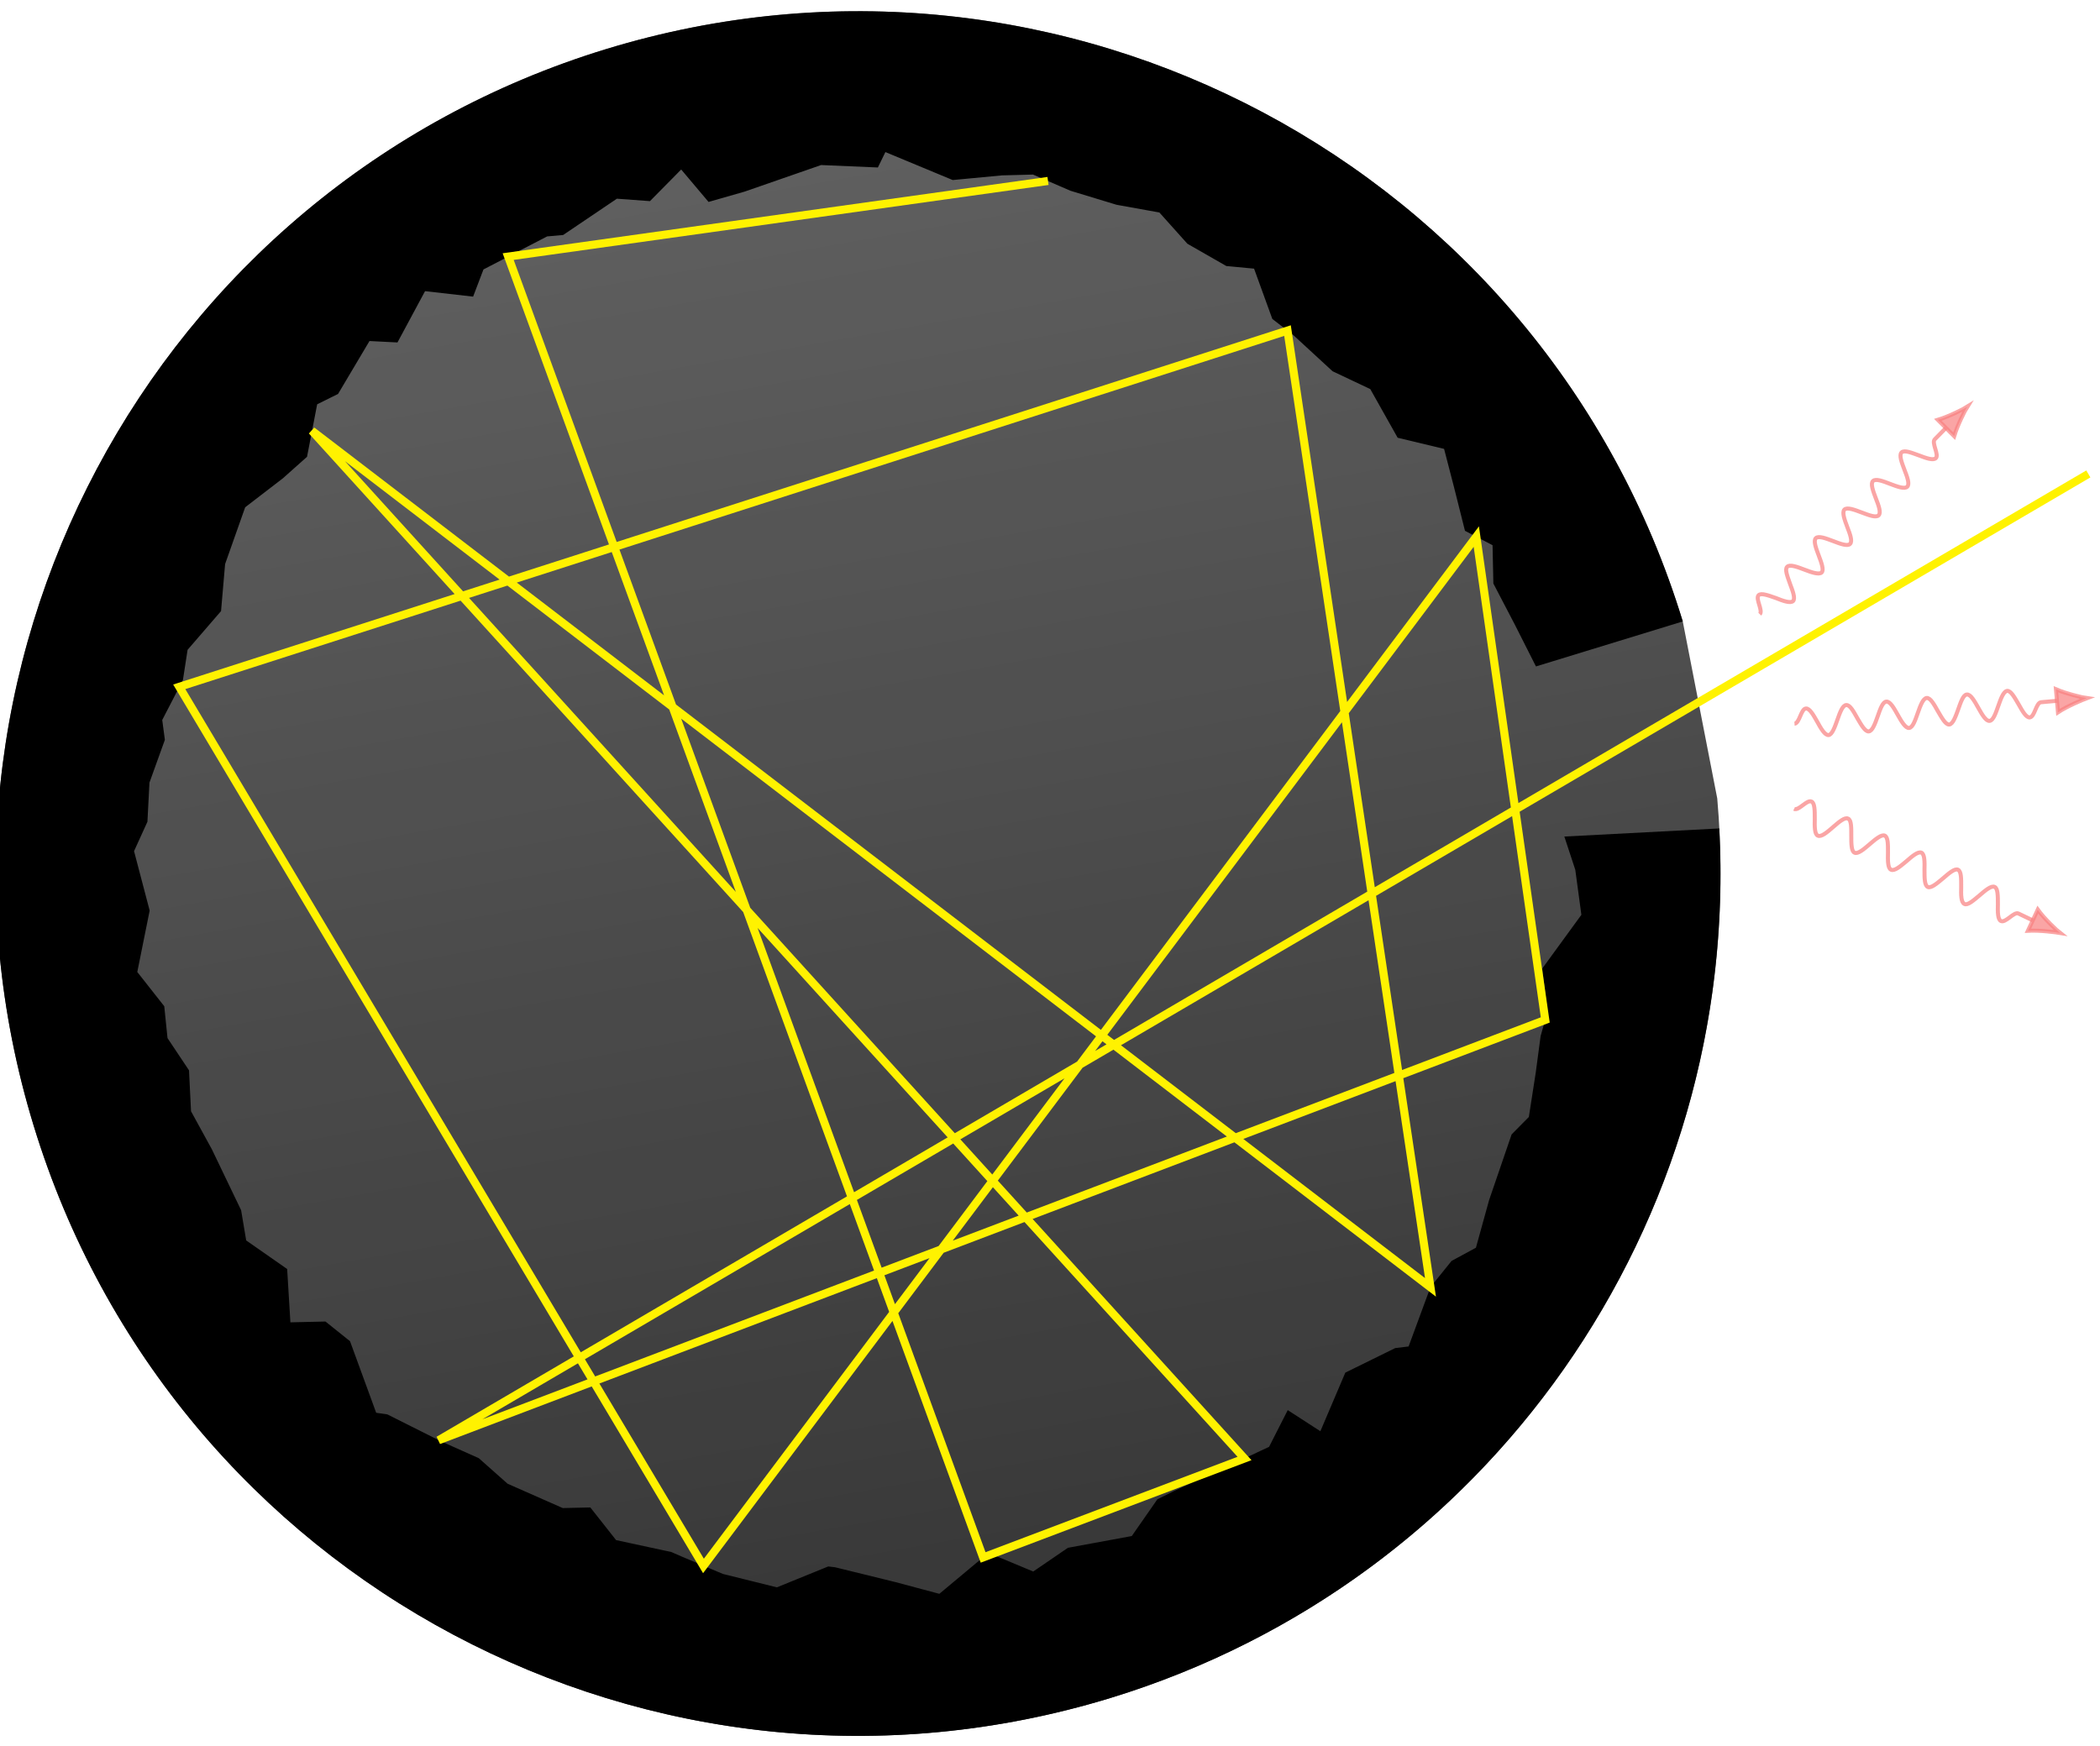
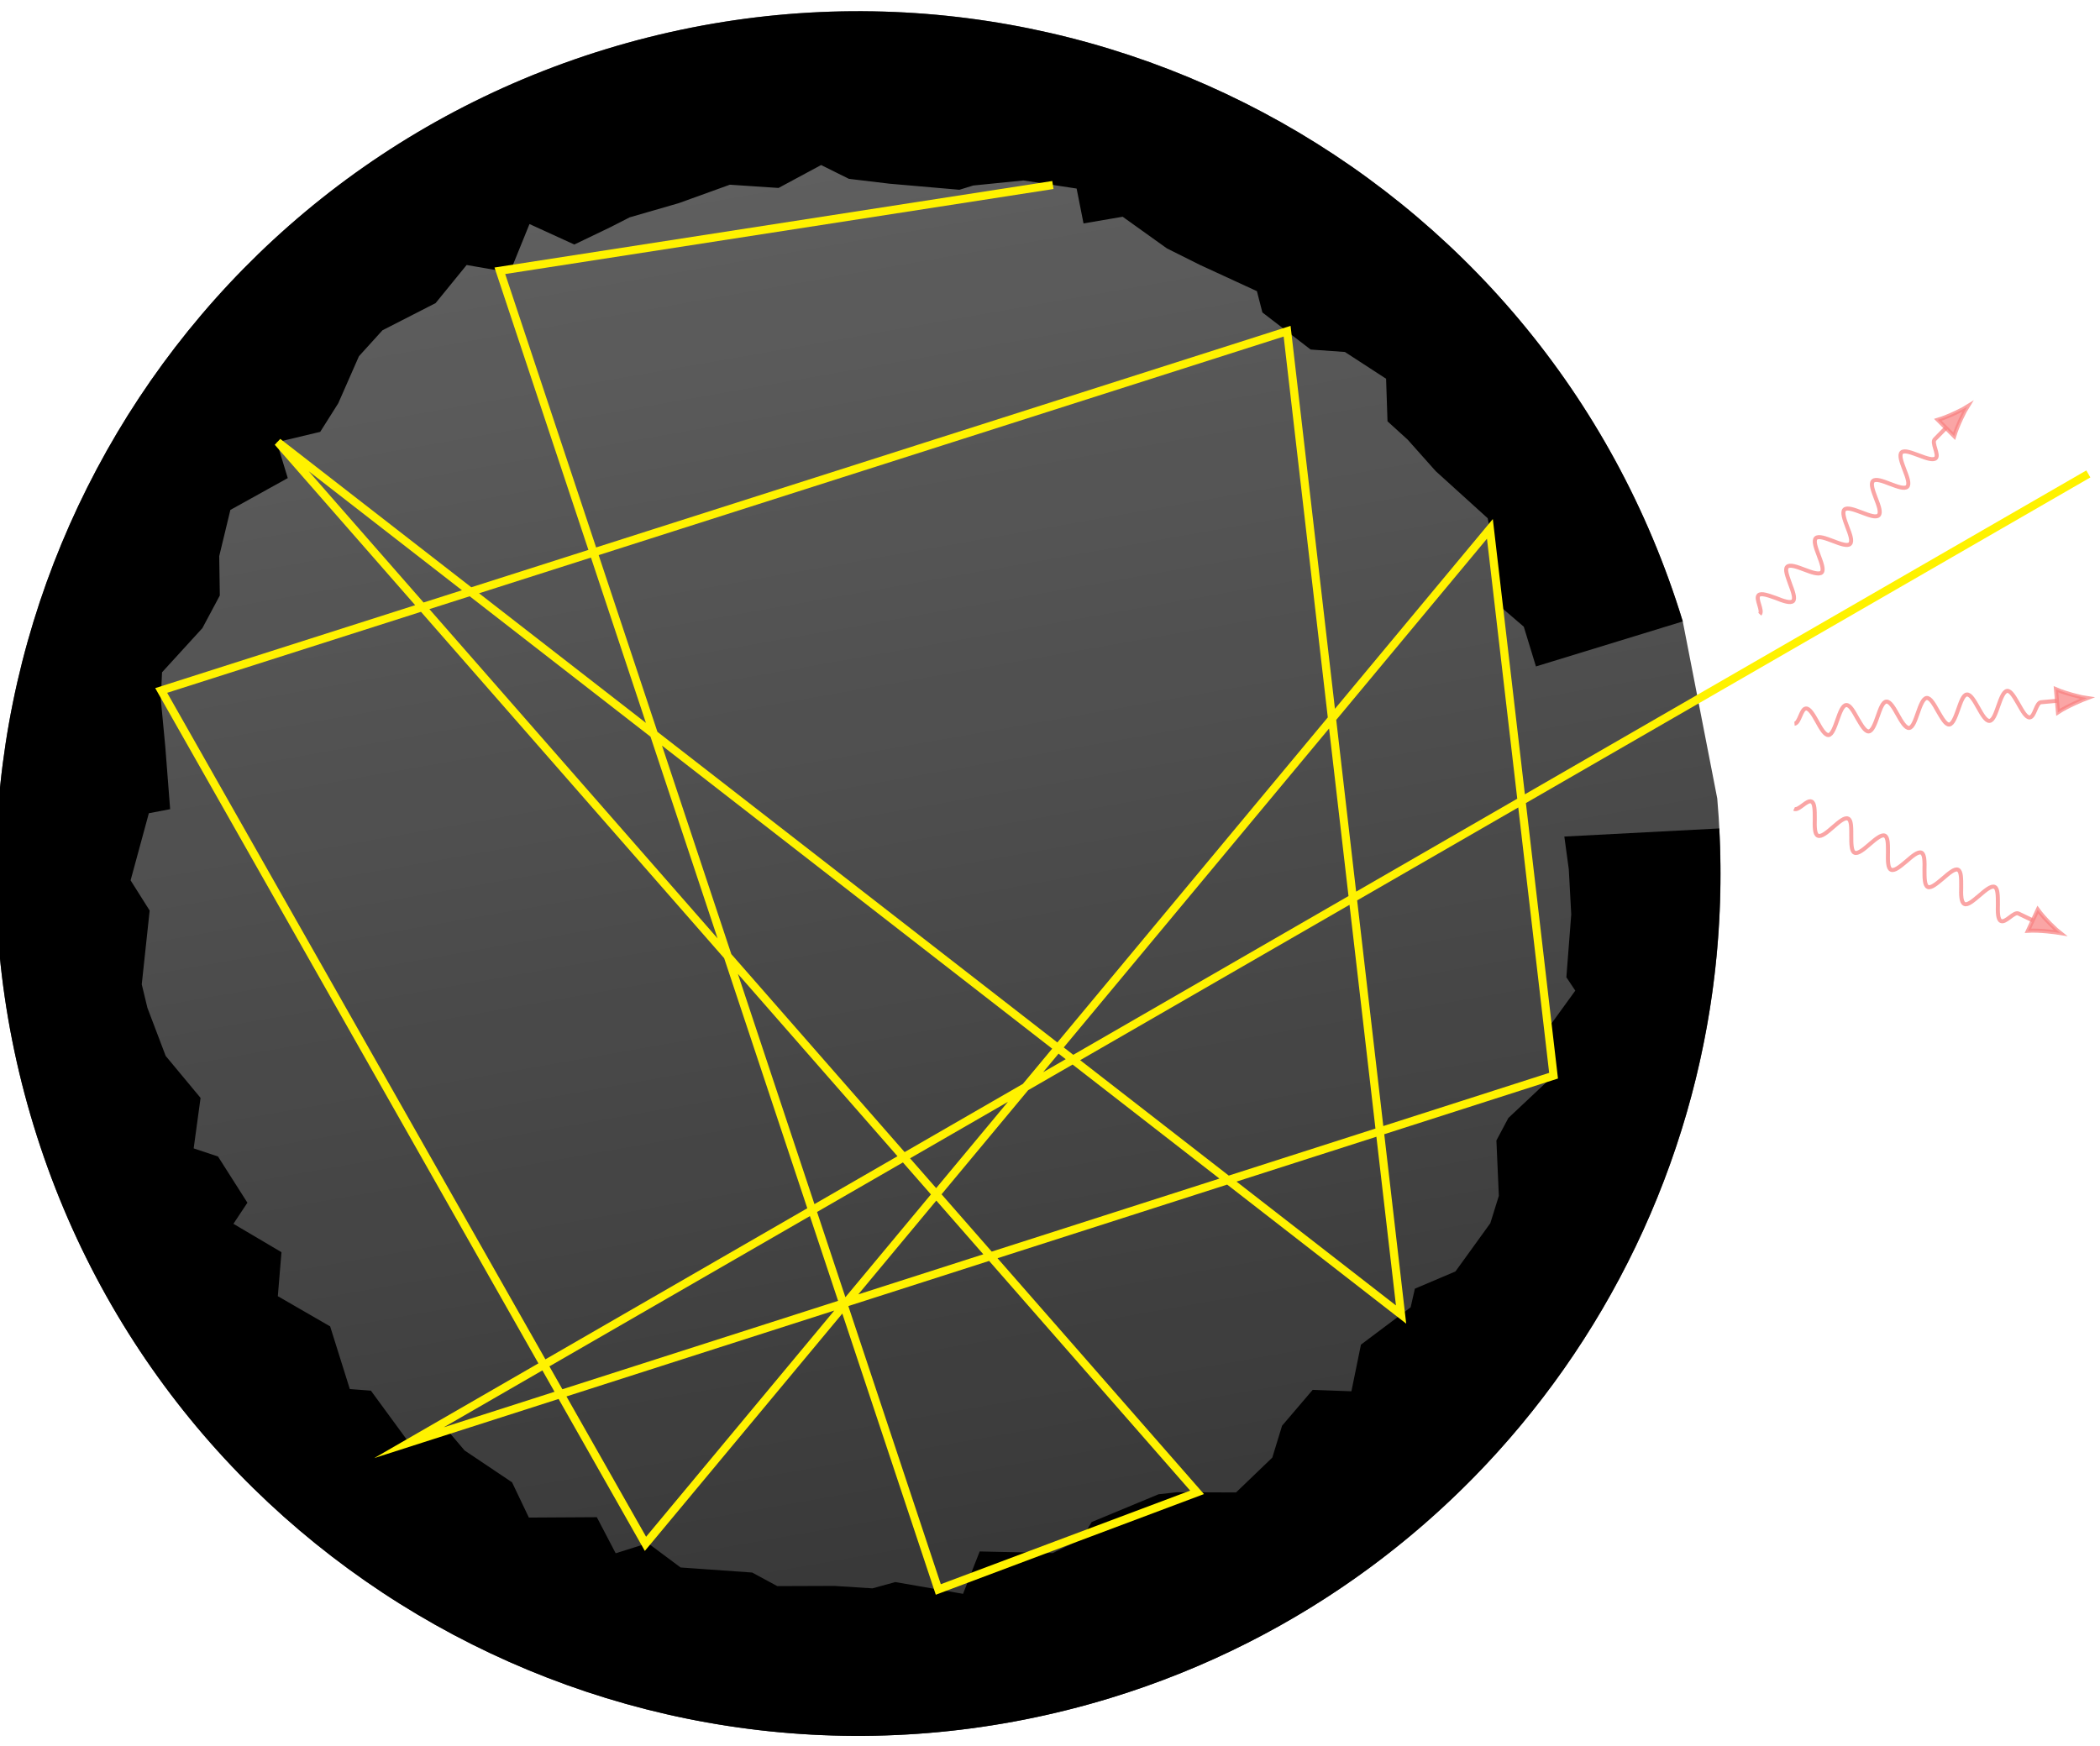
<svg xmlns="http://www.w3.org/2000/svg" width="103.554pt" height="86.086pt" viewBox="0 0 103.554 86.086" version="1.2">
  <defs>
    <clipPath id="clip1">
      <path d="M0 0l85 0l0 85.63l-85 0zM0 0" />
    </clipPath>
    <clipPath id="clip2">
      <path d="M 82.98 30.65 C 76.12 8.2 52.34 -4.44 29.89 2.42 C 7.43 9.29 -5.21 33.06 1.66 55.52 C 8.52 77.97 32.29 90.61 54.75 83.75 C 73.95 77.88 86.43 59.38 84.68 39.38" />
    </clipPath>
    <clipPath id="clip3">
      <path d="M-33.31 151.59l180.49-31.82l-32.65-185.19l-180.5 31.82zM-33.31 151.59" />
    </clipPath>
    <linearGradient id="linear0" gradientUnits="userSpaceOnUse" x1="0" y1="23.489" x2="0" y2="76.574" gradientTransform="matrix(1.804988,-0.318267,-0.32654,-1.851905,-33.31373,151.5936)">
      <stop offset="0" style="stop-color:rgb(20%,20%,20%);stop-opacity:1;" />
      <stop offset=".031" style="stop-color:rgb(20%,20%,20%);stop-opacity:1;" />
      <stop offset=".047" style="stop-color:rgb(20.2%,20.2%,20.2%);stop-opacity:1;" />
      <stop offset=".062" style="stop-color:rgb(20.6%,20.6%,20.6%);stop-opacity:1;" />
      <stop offset=".078" style="stop-color:rgb(20.9%,20.9%,20.9%);stop-opacity:1;" />
      <stop offset=".094" style="stop-color:rgb(21.2%,21.2%,21.2%);stop-opacity:1;" />
      <stop offset=".109" style="stop-color:rgb(21.5%,21.5%,21.5%);stop-opacity:1;" />
      <stop offset=".125" style="stop-color:rgb(21.9%,21.9%,21.9%);stop-opacity:1;" />
      <stop offset=".141" style="stop-color:rgb(22.2%,22.2%,22.2%);stop-opacity:1;" />
      <stop offset=".156" style="stop-color:rgb(22.5%,22.5%,22.5%);stop-opacity:1;" />
      <stop offset=".172" style="stop-color:rgb(22.9%,22.9%,22.9%);stop-opacity:1;" />
      <stop offset=".188" style="stop-color:rgb(23.2%,23.2%,23.2%);stop-opacity:1;" />
      <stop offset=".203" style="stop-color:rgb(23.5%,23.5%,23.5%);stop-opacity:1;" />
      <stop offset=".219" style="stop-color:rgb(23.9%,23.9%,23.9%);stop-opacity:1;" />
      <stop offset=".234" style="stop-color:rgb(24.2%,24.2%,24.2%);stop-opacity:1;" />
      <stop offset=".25" style="stop-color:rgb(24.5%,24.5%,24.5%);stop-opacity:1;" />
      <stop offset=".266" style="stop-color:rgb(24.9%,24.9%,24.9%);stop-opacity:1;" />
      <stop offset=".281" style="stop-color:rgb(25.2%,25.2%,25.2%);stop-opacity:1;" />
      <stop offset=".297" style="stop-color:rgb(25.5%,25.5%,25.5%);stop-opacity:1;" />
      <stop offset=".312" style="stop-color:rgb(25.9%,25.9%,25.9%);stop-opacity:1;" />
      <stop offset=".328" style="stop-color:rgb(26.2%,26.2%,26.2%);stop-opacity:1;" />
      <stop offset=".344" style="stop-color:rgb(26.5%,26.5%,26.5%);stop-opacity:1;" />
      <stop offset=".359" style="stop-color:rgb(26.9%,26.9%,26.9%);stop-opacity:1;" />
      <stop offset=".375" style="stop-color:rgb(27.2%,27.2%,27.2%);stop-opacity:1;" />
      <stop offset=".391" style="stop-color:rgb(27.5%,27.5%,27.5%);stop-opacity:1;" />
      <stop offset=".406" style="stop-color:rgb(27.9%,27.9%,27.9%);stop-opacity:1;" />
      <stop offset=".422" style="stop-color:rgb(28.2%,28.2%,28.2%);stop-opacity:1;" />
      <stop offset=".438" style="stop-color:rgb(28.5%,28.5%,28.5%);stop-opacity:1;" />
      <stop offset=".453" style="stop-color:rgb(28.8%,28.8%,28.8%);stop-opacity:1;" />
      <stop offset=".469" style="stop-color:rgb(29.2%,29.2%,29.2%);stop-opacity:1;" />
      <stop offset=".484" style="stop-color:rgb(29.5%,29.5%,29.5%);stop-opacity:1;" />
      <stop offset=".5" style="stop-color:rgb(29.8%,29.8%,29.8%);stop-opacity:1;" />
      <stop offset=".516" style="stop-color:rgb(30.2%,30.2%,30.2%);stop-opacity:1;" />
      <stop offset=".531" style="stop-color:rgb(30.5%,30.5%,30.5%);stop-opacity:1;" />
      <stop offset=".547" style="stop-color:rgb(30.8%,30.8%,30.8%);stop-opacity:1;" />
      <stop offset=".562" style="stop-color:rgb(31.2%,31.2%,31.2%);stop-opacity:1;" />
      <stop offset=".578" style="stop-color:rgb(31.5%,31.5%,31.5%);stop-opacity:1;" />
      <stop offset=".594" style="stop-color:rgb(31.8%,31.8%,31.8%);stop-opacity:1;" />
      <stop offset=".609" style="stop-color:rgb(32.2%,32.2%,32.2%);stop-opacity:1;" />
      <stop offset=".625" style="stop-color:rgb(32.5%,32.5%,32.5%);stop-opacity:1;" />
      <stop offset=".641" style="stop-color:rgb(32.8%,32.8%,32.8%);stop-opacity:1;" />
      <stop offset=".656" style="stop-color:rgb(33.2%,33.2%,33.2%);stop-opacity:1;" />
      <stop offset=".672" style="stop-color:rgb(33.5%,33.5%,33.5%);stop-opacity:1;" />
      <stop offset=".688" style="stop-color:rgb(33.8%,33.8%,33.8%);stop-opacity:1;" />
      <stop offset=".703" style="stop-color:rgb(34.2%,34.2%,34.2%);stop-opacity:1;" />
      <stop offset=".719" style="stop-color:rgb(34.5%,34.5%,34.5%);stop-opacity:1;" />
      <stop offset=".734" style="stop-color:rgb(34.8%,34.8%,34.8%);stop-opacity:1;" />
      <stop offset=".75" style="stop-color:rgb(35.2%,35.2%,35.2%);stop-opacity:1;" />
      <stop offset=".766" style="stop-color:rgb(35.5%,35.5%,35.5%);stop-opacity:1;" />
      <stop offset=".781" style="stop-color:rgb(35.8%,35.8%,35.8%);stop-opacity:1;" />
      <stop offset=".797" style="stop-color:rgb(36.1%,36.1%,36.1%);stop-opacity:1;" />
      <stop offset=".812" style="stop-color:rgb(36.5%,36.5%,36.5%);stop-opacity:1;" />
      <stop offset=".828" style="stop-color:rgb(36.8%,36.8%,36.8%);stop-opacity:1;" />
      <stop offset=".844" style="stop-color:rgb(37.1%,37.1%,37.1%);stop-opacity:1;" />
      <stop offset=".859" style="stop-color:rgb(37.5%,37.5%,37.5%);stop-opacity:1;" />
      <stop offset=".875" style="stop-color:rgb(37.8%,37.8%,37.8%);stop-opacity:1;" />
      <stop offset=".891" style="stop-color:rgb(38.1%,38.1%,38.1%);stop-opacity:1;" />
      <stop offset=".906" style="stop-color:rgb(38.5%,38.5%,38.5%);stop-opacity:1;" />
      <stop offset=".922" style="stop-color:rgb(38.8%,38.8%,38.8%);stop-opacity:1;" />
      <stop offset=".938" style="stop-color:rgb(39.1%,39.1%,39.1%);stop-opacity:1;" />
      <stop offset=".953" style="stop-color:rgb(39.5%,39.5%,39.5%);stop-opacity:1;" />
      <stop offset=".969" style="stop-color:rgb(39.8%,39.8%,39.8%);stop-opacity:1;" />
      <stop offset="1" style="stop-color:rgb(40%,40%,40%);stop-opacity:1;" />
    </linearGradient>
    <clipPath id="clip4">
      <path d="M0 0l85 0l0 85.63l-85 0zM0 0" />
    </clipPath>
    <clipPath id="clip5">
-       <path d="M3 3l100.33 0l0 80l-100.33 0zM3 3" />
+       <path d="M2 3l101.33 0l0 82l-101.33 0zM2 3" />
    </clipPath>
    <clipPath id="clip6">
      <path d="M85 36l18.33 0l0 13l-18.33 0zM85 36" />
    </clipPath>
    <clipPath id="clip7">
      <path d="M97 42l6.33 0l0 7l-6.33 0zM97 42" />
    </clipPath>
    <clipPath id="clip8">
      <path d="M85 31l18.33 0l0 9l-18.33 0zM85 31" />
    </clipPath>
    <clipPath id="clip9">
      <path d="M98 31l5.33 0l0 7l-5.33 0zM98 31" />
    </clipPath>
  </defs>
  <g id="surface1">
    <g clip-path="url(#clip1)" clip-rule="nonzero">
      <g clip-path="url(#clip2)" clip-rule="nonzero">
        <g clip-path="url(#clip3)" clip-rule="nonzero">
          <path style=" stroke:none;fill-rule:nonzero;fill:url(#linear0);" d="M2.39 100.45l-17.34-98.31l98.76-17.41l17.34 98.3zM2.39 100.45" />
        </g>
      </g>
    </g>
    <g clip-path="url(#clip4)" clip-rule="nonzero">
-       <path style=" stroke:none;fill-rule:nonzero;fill:rgb(0%,0%,0%);fill-opacity:1;" d="M 82.98 30.65 C 76.12 8.2 52.34 -4.44 29.89 2.42 C 7.43 9.29 -5.21 33.06 1.66 55.52 C 8.52 77.97 32.29 90.61 54.75 83.75 C 73.42 78.04 85.8 60.35 84.78 40.86 L 77.14 41.26 L 77.68 42.9 L 77.98 45.12 L 76.05 47.77 L 76.31 49.89 L 75.97 51.1 L 75.73 52.9 L 75.39 55.09 L 74.54 55.95 L 73.43 59.19 L 72.78 61.54 L 71.58 62.19 L 70.54 63.48 L 69.46 66.41 L 68.8 66.49 L 66.34 67.7 L 65.11 70.59 L 63.5 69.55 L 62.58 71.36 L 60.41 72.38 L 57.91 73.53 L 57.07 73.95 L 55.81 75.76 L 52.66 76.34 L 50.95 77.51 L 48.74 76.59 L 46.32 78.61 L 44.15 78.03 L 41.18 77.3 L 40.84 77.26 L 38.31 78.29 L 35.65 77.63 L 33.66 76.79 L 33.11 76.55 L 30.38 75.96 L 29.11 74.35 L 27.75 74.38 L 25.03 73.18 L 23.61 71.92 L 21.73 71.08 L 19.1 69.76 L 18.55 69.68 L 17.26 66.15 L 16.05 65.18 L 14.32 65.22 L 14.16 62.59 L 12.14 61.18 L 11.89 59.69 L 10.45 56.69 L 9.42 54.81 L 9.32 52.79 L 8.26 51.2 L 8.1 49.63 L 6.77 47.94 L 7.38 44.91 L 6.61 41.98 L 7.27 40.53 L 7.37 38.6 L 8.13 36.49 L 8 35.51 L 9.02 33.54 L 9.25 32.05 L 10.9 30.14 L 11.1 27.82 L 12.09 25.02 L 13.95 23.59 L 15.14 22.53 L 15.64 19.94 L 16.67 19.43 L 18.22 16.82 L 19.6 16.89 L 20.96 14.36 L 23.33 14.63 L 23.84 13.29 L 26.98 11.66 L 27.77 11.59 L 30.42 9.8 L 32.05 9.92 L 33.59 8.36 L 34.94 9.96 L 36.72 9.45 L 40.49 8.14 L 43.29 8.26 L 43.66 7.5 L 46.98 8.88 L 49.41 8.65 L 50.94 8.61 L 52.79 9.41 L 55.06 10.1 L 57.17 10.48 L 58.55 12.02 L 60.47 13.12 L 61.84 13.25 L 62.74 15.73 L 63.8 16.55 L 65.71 18.31 L 67.57 19.19 L 68.92 21.59 L 71.21 22.14 L 71.7 24.03 L 72.24 26.18 L 73.6 26.89 L 73.64 28.78 L 74.71 30.83 L 75.74 32.87 Z M 82.98 30.65" />
+       <path style=" stroke:none;fill-rule:nonzero;fill:rgb(0%,0%,0%);fill-opacity:1;" d="M 82.98 30.65 C 76.12 8.2 52.34 -4.44 29.89 2.42 C 7.43 9.29 -5.21 33.06 1.66 55.52 C 8.52 77.97 32.29 90.61 54.75 83.75 C 73.42 78.04 85.8 60.35 84.78 40.86 L 77.14 41.26 L 77.36 42.88 L 77.48 45.1 L 77.24 48.2 L 77.68 48.86 L 76.31 50.75 L 76.71 52.95 L 74.38 55.14 L 73.79 56.25 L 73.91 58.98 L 73.49 60.33 L 71.77 62.71 L 69.77 63.56 L 69.56 64.48 L 67.11 66.32 L 66.64 68.62 L 64.73 68.55 L 63.22 70.32 L 62.74 71.89 L 60.95 73.61 L 58.03 73.6 L 57.13 73.7 L 53.83 75.07 L 53.33 75.91 L 51.91 76.6 L 48.31 76.52 L 47.49 78.61 L 44.15 78.03 L 43.02 78.34 L 41.14 78.22 L 38.33 78.23 L 37.09 77.56 L 33.56 77.31 L 31.95 76.11 L 30.36 76.61 L 29.43 74.83 L 26.08 74.85 L 25.25 73.11 L 22.91 71.54 L 22.07 70.55 L 20.29 71.32 L 18.29 68.59 L 17.25 68.51 L 16.28 65.42 L 13.7 63.93 L 13.88 61.76 L 11.51 60.36 L 12.2 59.32 L 10.75 57.04 L 9.55 56.64 L 9.89 54.15 L 8.17 52.08 L 7.27 49.71 L 6.99 48.55 L 7.38 44.91 L 6.44 43.42 L 7.34 40.11 L 8.39 39.91 L 8.15 36.82 L 7.93 34.5 L 7.99 33.16 L 9.98 30.98 L 10.84 29.37 L 10.81 27.43 L 11.36 25.15 L 14.19 23.58 L 13.65 21.81 L 15.79 21.3 L 16.68 19.89 L 17.7 17.57 L 18.86 16.29 L 21.48 14.95 L 23.01 13.07 L 25.14 13.44 L 26.11 11.05 L 28.32 12.06 L 30.09 11.21 L 31.05 10.72 L 33.47 10.02 L 35.99 9.11 L 38.39 9.27 L 40.49 8.14 L 41.86 8.82 L 43.86 9.06 L 47.31 9.36 L 47.99 9.15 L 50.47 8.9 L 53.09 9.3 L 53.43 11.02 L 55.36 10.69 L 57.54 12.25 L 59.18 13.07 L 61.98 14.36 L 62.25 15.41 L 64.63 17.24 L 66.32 17.36 L 68.35 18.68 L 68.42 20.78 L 69.41 21.68 L 70.8 23.24 L 73.36 25.56 L 73.58 26.67 L 73.72 29.69 L 75.14 30.91 L 75.74 32.87 Z M 82.98 30.65" />
    </g>
    <g clip-path="url(#clip5)" clip-rule="nonzero">
-       <path style="fill:none;stroke-width:0.399;stroke-linecap:butt;stroke-linejoin:miter;stroke:rgb(100%,94.899%,0%);stroke-opacity:1;stroke-miterlimit:10;" d="M60.66 19.71l-81.35-47.66l54.57 20.73l-3.4 23.84l-38.11-50.77l-25.85 43.36l54.65 17.57l7.05-47.19l-55.16 42.25l45.99-50.69l-12.89-4.88l-23.42 64.16l26.62 3.73" transform="matrix(1,0,0,-1,42.319,43.085)" />
+       <path style="fill:none;stroke-width:0.399;stroke-linecap:butt;stroke-linejoin:miter;stroke:rgb(100%,94.899%,0%);stroke-opacity:1;stroke-miterlimit:10;" d="M60.66 19.71l-82.81-47.78l56.44 18.1l-3.14 26.97l-41.64-50.06l-23.88 42.09l55.52 17.72l5.62-48.5l-55.39 43.03l45.33-51.8l-12.76-4.79l-21.62 65.04l27.27 4.23" transform="matrix(1,0,0,-1,42.319,43.085)" />
    </g>
    <g clip-path="url(#clip6)" clip-rule="nonzero">
      <path style="fill:none;stroke-width:0.199;stroke-linecap:butt;stroke-linejoin:miter;stroke:rgb(97.498%,50%,50%);stroke-opacity:0.7;stroke-miterlimit:10;" d="M 46.15 3.19 C 46.38 3.08 46.78 3.66 47.01 3.55 C 47.17 3.48 47.17 3.1 47.17 2.71 C 47.16 2.32 47.16 1.94 47.32 1.87 C 47.49 1.79 47.77 2.03 48.07 2.29 C 48.37 2.55 48.65 2.79 48.81 2.71 C 48.98 2.64 48.97 2.26 48.97 1.87 C 48.97 1.48 48.97 1.1 49.13 1.03 C 49.29 .95 49.58 1.19 49.88 1.45 C 50.17 1.7 50.46 1.94 50.62 1.87 C 50.79 1.79 50.78 1.42 50.78 1.03 C 50.77 .64 50.77 .26 50.93 .19 C 51.1 .11 51.38 .35 51.68 .6 C 51.98 .86 52.26 1.1 52.43 1.03 C 52.59 .95 52.59 .58 52.58 .19 C 52.58 -.21 52.58 -.58 52.74 -.66 C 52.9 -.74 53.19 -.49 53.49 -.24 C 53.79 .02 54.07 .26 54.23 .19 C 54.4 .11 54.39 -.26 54.39 -.66 C 54.38 -1.05 54.38 -1.42 54.55 -1.5 C 54.71 -1.58 54.99 -1.33 55.29 -1.08 C 55.59 -.82 55.88 -.58 56.04 -.66 C 56.2 -.73 56.2 -1.11 56.2 -1.5 C 56.19 -1.89 56.19 -2.27 56.35 -2.34 C 56.58 -2.45 56.99 -1.87 57.21 -1.97 L 57.92 -2.31" transform="matrix(1,0,0,-1,42.319,43.085)" />
    </g>
    <path style=" stroke:none;fill-rule:nonzero;fill:rgb(97.498%,50%,50%);fill-opacity:0.7;" d="M 101.59 46.02 C 101.44 45.9 100.82 45.33 100.48 44.87 L 100 45.91 C 100.57 45.87 101.4 45.98 101.59 46.02 Z M 101.59 46.02" />
    <g clip-path="url(#clip7)" clip-rule="nonzero">
      <path style="fill:none;stroke-width:0.199;stroke-linecap:butt;stroke-linejoin:miter;stroke:rgb(97.498%,50%,50%);stroke-opacity:0.7;stroke-miterlimit:10;" d="M 1.48 0 C 1.3 .04 .5 .3 0 .58 L 0 -.57 C .5 -.3 1.3 -.05 1.48 0 Z M 1.48 0" transform="matrix(0.90631,0.42258,0.42258,-0.90631,100.2413,45.3891)" />
    </g>
    <g clip-path="url(#clip8)" clip-rule="nonzero">
      <path style="fill:none;stroke-width:0.199;stroke-linecap:butt;stroke-linejoin:miter;stroke:rgb(97.498%,50%,50%);stroke-opacity:0.7;stroke-miterlimit:10;" d="M 46.17 7.39 C 46.42 7.41 46.49 8.12 46.73 8.14 C 46.91 8.16 47.1 7.83 47.29 7.49 C 47.48 7.14 47.67 6.82 47.85 6.83 C 48.02 6.85 48.15 7.2 48.28 7.57 C 48.41 7.94 48.54 8.3 48.72 8.31 C 48.9 8.33 49.08 8 49.27 7.66 C 49.47 7.32 49.65 7 49.83 7.01 C 50.01 7.03 50.14 7.38 50.27 7.75 C 50.4 8.12 50.52 8.47 50.7 8.48 C 50.88 8.5 51.07 8.17 51.26 7.83 C 51.45 7.49 51.64 7.17 51.82 7.18 C 52 7.2 52.12 7.55 52.25 7.92 C 52.38 8.29 52.51 8.64 52.69 8.66 C 52.87 8.67 53.05 8.35 53.24 8.01 C 53.44 7.67 53.62 7.34 53.8 7.35 C 53.98 7.37 54.11 7.73 54.24 8.09 C 54.37 8.46 54.49 8.82 54.67 8.83 C 54.85 8.85 55.04 8.52 55.23 8.18 C 55.42 7.84 55.61 7.51 55.79 7.53 C 55.97 7.55 56.09 7.9 56.22 8.27 C 56.35 8.64 56.48 8.99 56.66 9.01 C 56.84 9.02 57.02 8.69 57.22 8.35 C 57.41 8.01 57.59 7.69 57.77 7.7 C 58.02 7.73 58.08 8.43 58.33 8.45 L 59.11 8.52" transform="matrix(1,0,0,-1,42.319,43.085)" />
    </g>
    <path style=" stroke:none;fill-rule:nonzero;fill:rgb(97.498%,50%,50%);fill-opacity:0.7;" d="M 102.91 34.43 C 102.72 34.41 101.9 34.22 101.38 33.99 L 101.48 35.14 C 101.96 34.82 102.73 34.5 102.91 34.43 Z M 102.91 34.43" />
    <g clip-path="url(#clip9)" clip-rule="nonzero">
      <path style="fill:none;stroke-width:0.199;stroke-linecap:butt;stroke-linejoin:miter;stroke:rgb(97.498%,50%,50%);stroke-opacity:0.7;stroke-miterlimit:10;" d="M 1.48 0 C 1.3 .04 .5 .3 0 .57 L 0 -.57 C .5 -.3 1.3 -.05 1.48 0 Z M 1.48 0" transform="matrix(0.99617,-0.08714,-0.08714,-0.99617,101.4319,34.56384)" />
    </g>
    <path style="fill:none;stroke-width:0.199;stroke-linecap:butt;stroke-linejoin:miter;stroke:rgb(97.498%,50%,50%);stroke-opacity:0.7;stroke-miterlimit:10;" d="M 44.46 12.79 C 44.63 12.97 44.23 13.55 44.4 13.73 C 44.53 13.85 44.88 13.72 45.25 13.59 C 45.62 13.44 45.97 13.32 46.1 13.44 C 46.22 13.57 46.09 13.92 45.95 14.29 C 45.82 14.66 45.68 15.01 45.81 15.13 C 45.94 15.26 46.29 15.13 46.66 14.99 C 47.02 14.85 47.38 14.73 47.51 14.85 C 47.63 14.98 47.5 15.33 47.36 15.7 C 47.22 16.07 47.1 16.41 47.22 16.54 C 47.35 16.67 47.7 16.54 48.07 16.4 C 48.43 16.26 48.79 16.13 48.91 16.26 C 49.04 16.39 48.91 16.74 48.77 17.1 C 48.63 17.47 48.51 17.82 48.63 17.95 C 48.76 18.08 49.11 17.95 49.48 17.81 C 49.85 17.67 50.19 17.54 50.32 17.67 C 50.45 17.8 50.32 18.15 50.18 18.51 C 50.04 18.88 49.91 19.23 50.04 19.36 C 50.17 19.49 50.52 19.36 50.88 19.22 C 51.25 19.08 51.6 18.95 51.73 19.08 C 51.86 19.21 51.73 19.56 51.59 19.92 C 51.45 20.29 51.32 20.64 51.45 20.77 C 51.58 20.9 51.93 20.76 52.29 20.63 C 52.66 20.49 53.01 20.36 53.14 20.49 C 53.31 20.66 52.91 21.25 53.09 21.42 L 53.64 21.98" transform="matrix(1,0,0,-1,42.319,43.085)" />
    <path style="fill-rule:nonzero;fill:rgb(97.498%,50%,50%);fill-opacity:0.7;stroke-width:0.199;stroke-linecap:butt;stroke-linejoin:miter;stroke:rgb(97.498%,50%,50%);stroke-opacity:0.7;stroke-miterlimit:10;" d="M 1.48 0 C 1.3 .04 .5 .3 0 .57 L 0 -.57 C .5 -.3 1.3 -.04 1.48 0 Z M 1.48 0" transform="matrix(0.7071,-0.7071,-0.7071,-0.7071,95.96034,21.10975)" />
  </g>
</svg>
